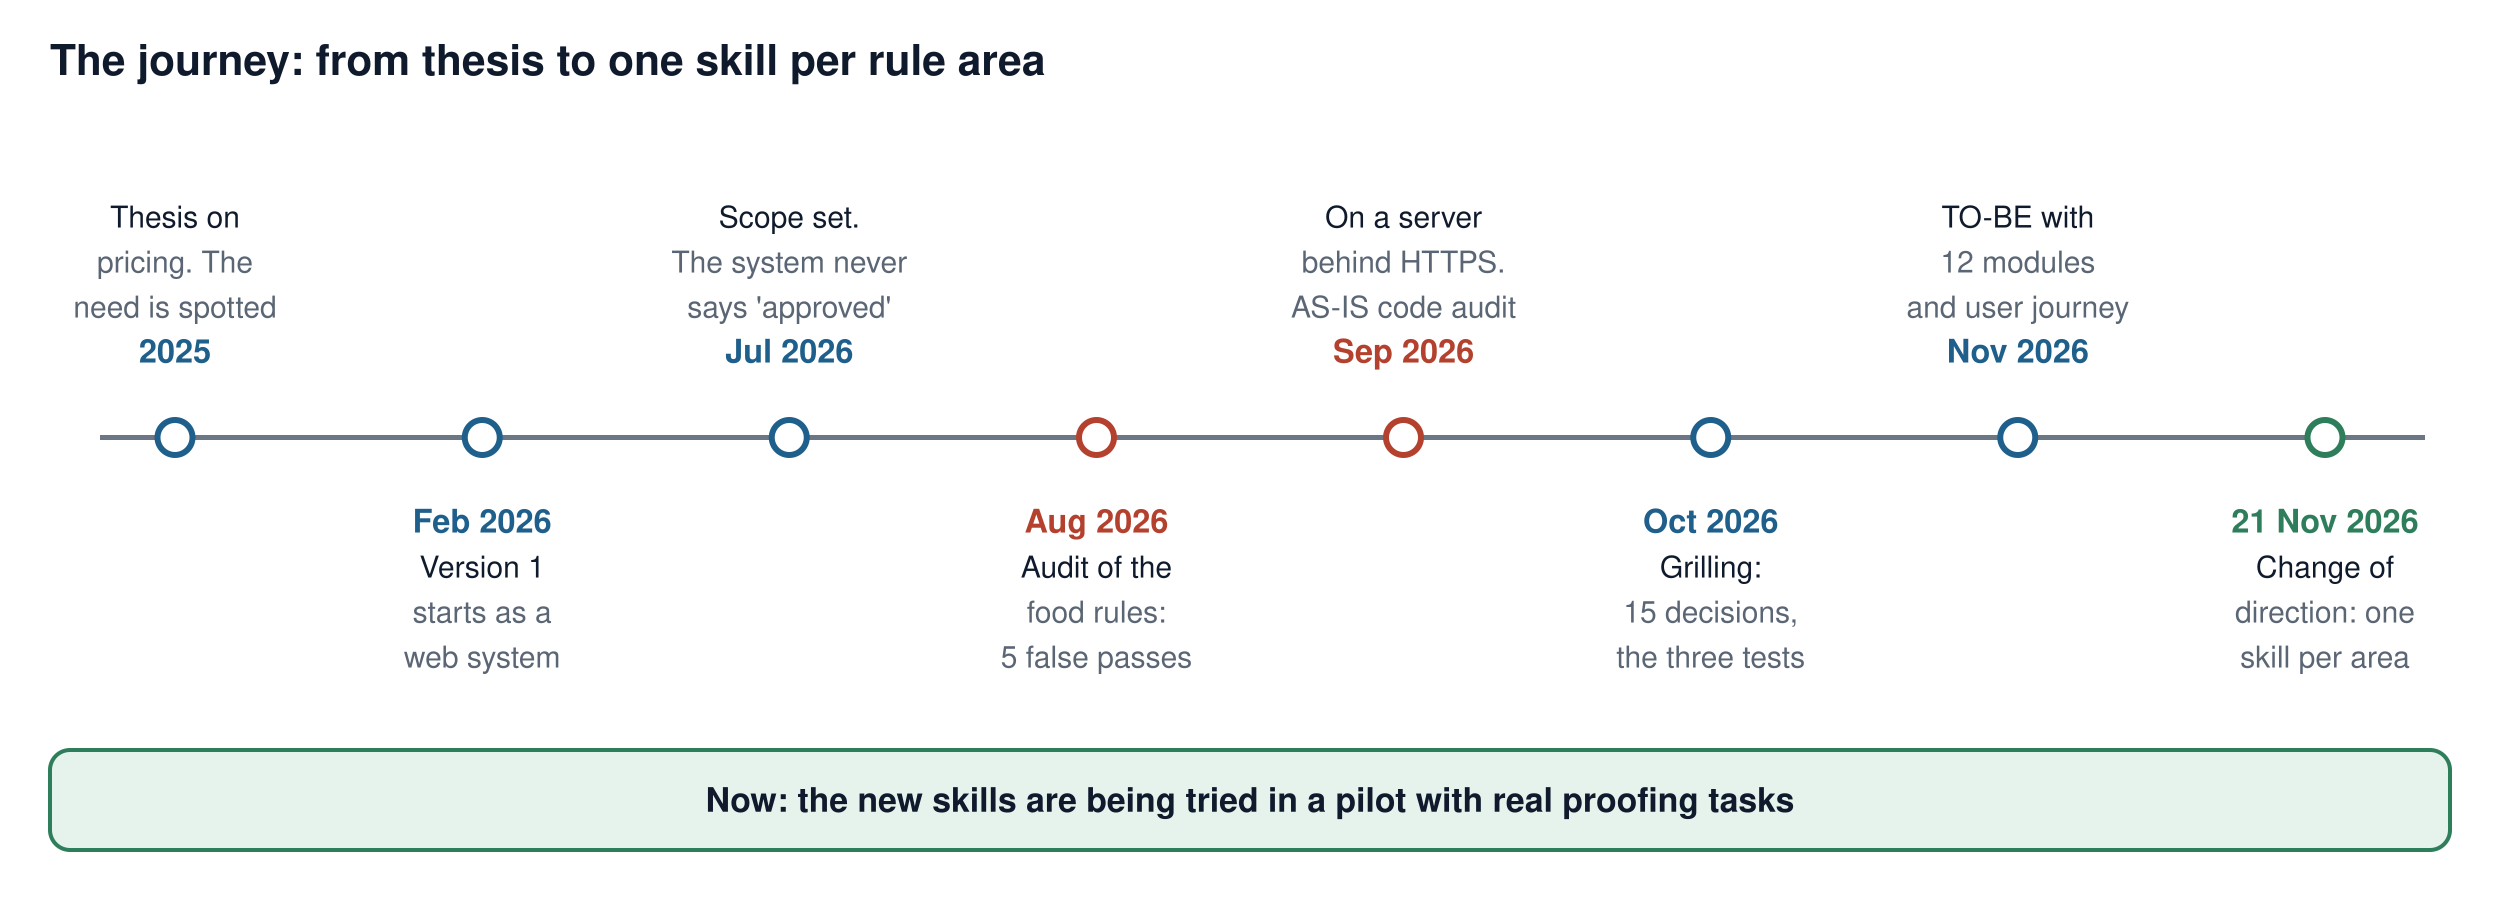
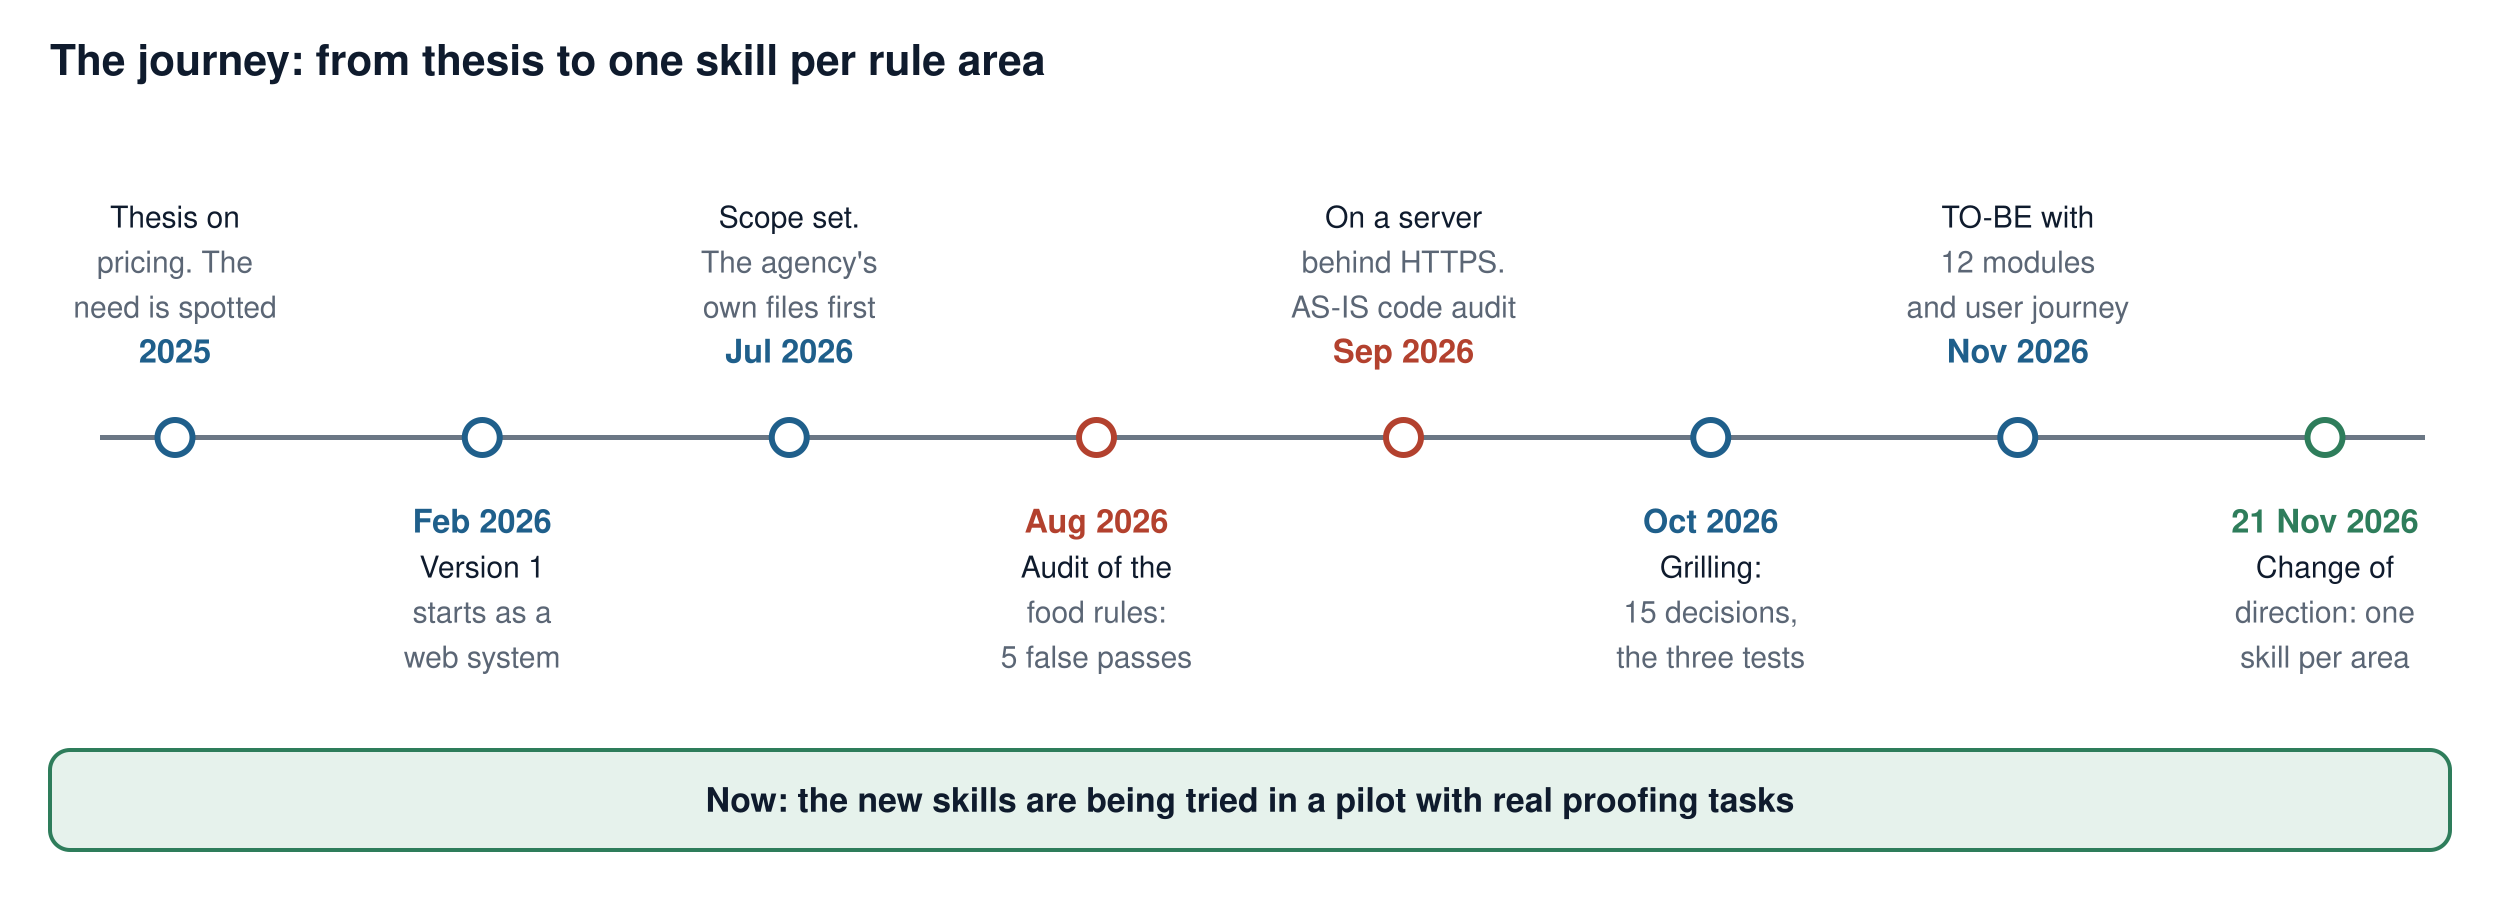
<svg xmlns="http://www.w3.org/2000/svg" viewBox="0 0 1000 360" width="1000" height="360" font-family="Helvetica, Arial, sans-serif">
  <defs>
    <marker id="a-6b7785" viewBox="0 0 10 10" refX="9" refY="5" markerWidth="7" markerHeight="7" orient="auto-start-reverse">
      <path d="M0,0 L10,5 L0,10 z" fill="#6b7785" />
    </marker>
    <marker id="a-1f5f8b" viewBox="0 0 10 10" refX="9" refY="5" markerWidth="7" markerHeight="7" orient="auto-start-reverse">
      <path d="M0,0 L10,5 L0,10 z" fill="#1f5f8b" />
    </marker>
    <marker id="a-b7791f" viewBox="0 0 10 10" refX="9" refY="5" markerWidth="7" markerHeight="7" orient="auto-start-reverse">
      <path d="M0,0 L10,5 L0,10 z" fill="#b7791f" />
    </marker>
    <marker id="a-2e7d5b" viewBox="0 0 10 10" refX="9" refY="5" markerWidth="7" markerHeight="7" orient="auto-start-reverse">
      <path d="M0,0 L10,5 L0,10 z" fill="#2e7d5b" />
    </marker>
    <marker id="a-b3412e" viewBox="0 0 10 10" refX="9" refY="5" markerWidth="7" markerHeight="7" orient="auto-start-reverse">
      <path d="M0,0 L10,5 L0,10 z" fill="#b3412e" />
    </marker>
  </defs>
  <rect width="100%" height="100%" fill="#ffffff" />
  <text x="20" y="30" text-anchor="start" font-size="17" font-weight="700" fill="#0f1b2d">The journey: from thesis to one skill per rule area</text>
  <line x1="40" y1="175" x2="970" y2="175" stroke="#6b7785" stroke-width="2" />
  <circle cx="70.0" cy="175" r="7" fill="#ffffff" stroke="#1f5f8b" stroke-width="2.4" />
  <text x="70.0" y="145" text-anchor="middle" font-size="13" font-weight="700" fill="#1f5f8b">2025</text>
  <text x="70.0" y="91" text-anchor="middle" font-size="12" font-weight="400" fill="#0f1b2d">Thesis on</text>
  <text x="70.0" y="109" text-anchor="middle" font-size="12" font-weight="400" fill="#5b6675">pricing. The</text>
  <text x="70.0" y="127" text-anchor="middle" font-size="12" font-weight="400" fill="#5b6675">need is spotted</text>
  <circle cx="192.9" cy="175" r="7" fill="#ffffff" stroke="#1f5f8b" stroke-width="2.4" />
  <text x="192.857" y="213" text-anchor="middle" font-size="13" font-weight="700" fill="#1f5f8b">Feb 2026</text>
  <text x="192.857" y="231" text-anchor="middle" font-size="12" font-weight="400" fill="#0f1b2d">Version 1</text>
  <text x="192.857" y="249" text-anchor="middle" font-size="12" font-weight="400" fill="#5b6675">starts as a</text>
  <text x="192.857" y="267" text-anchor="middle" font-size="12" font-weight="400" fill="#5b6675">web system</text>
  <circle cx="315.7" cy="175" r="7" fill="#ffffff" stroke="#1f5f8b" stroke-width="2.4" />
  <text x="315.714" y="145" text-anchor="middle" font-size="13" font-weight="700" fill="#1f5f8b">Jul 2026</text>
  <text x="315.714" y="91" text-anchor="middle" font-size="12" font-weight="400" fill="#0f1b2d">Scope set.</text>
-   <text x="315.714" y="109" text-anchor="middle" font-size="12" font-weight="400" fill="#5b6675">The system never</text>
-   <text x="315.714" y="127" text-anchor="middle" font-size="12" font-weight="400" fill="#5b6675">says 'approved'</text>
+   <text x="315.714" y="109" text-anchor="middle" font-size="12" font-weight="400" fill="#5b6675">The agency's</text>
+   <text x="315.714" y="127" text-anchor="middle" font-size="12" font-weight="400" fill="#5b6675">own files first</text>
  <circle cx="438.6" cy="175" r="7" fill="#ffffff" stroke="#b3412e" stroke-width="2.4" />
  <text x="438.571" y="213" text-anchor="middle" font-size="13" font-weight="700" fill="#b3412e">Aug 2026</text>
  <text x="438.571" y="231" text-anchor="middle" font-size="12" font-weight="400" fill="#0f1b2d">Audit of the</text>
  <text x="438.571" y="249" text-anchor="middle" font-size="12" font-weight="400" fill="#5b6675">food rules:</text>
  <text x="438.571" y="267" text-anchor="middle" font-size="12" font-weight="400" fill="#5b6675">5 false passes</text>
  <circle cx="561.4" cy="175" r="7" fill="#ffffff" stroke="#b3412e" stroke-width="2.4" />
  <text x="561.429" y="145" text-anchor="middle" font-size="13" font-weight="700" fill="#b3412e">Sep 2026</text>
  <text x="561.429" y="91" text-anchor="middle" font-size="12" font-weight="400" fill="#0f1b2d">On a server</text>
  <text x="561.429" y="109" text-anchor="middle" font-size="12" font-weight="400" fill="#5b6675">behind HTTPS.</text>
  <text x="561.429" y="127" text-anchor="middle" font-size="12" font-weight="400" fill="#5b6675">AS-IS code audit</text>
  <circle cx="684.3" cy="175" r="7" fill="#ffffff" stroke="#1f5f8b" stroke-width="2.4" />
  <text x="684.286" y="213" text-anchor="middle" font-size="13" font-weight="700" fill="#1f5f8b">Oct 2026</text>
  <text x="684.286" y="231" text-anchor="middle" font-size="12" font-weight="400" fill="#0f1b2d">Grilling:</text>
  <text x="684.286" y="249" text-anchor="middle" font-size="12" font-weight="400" fill="#5b6675">15 decisions,</text>
  <text x="684.286" y="267" text-anchor="middle" font-size="12" font-weight="400" fill="#5b6675">the three tests</text>
  <circle cx="807.1" cy="175" r="7" fill="#ffffff" stroke="#1f5f8b" stroke-width="2.4" />
  <text x="807.143" y="145" text-anchor="middle" font-size="13" font-weight="700" fill="#1f5f8b">Nov 2026</text>
  <text x="807.143" y="91" text-anchor="middle" font-size="12" font-weight="400" fill="#0f1b2d">TO-BE with</text>
  <text x="807.143" y="109" text-anchor="middle" font-size="12" font-weight="400" fill="#5b6675">12 modules</text>
  <text x="807.143" y="127" text-anchor="middle" font-size="12" font-weight="400" fill="#5b6675">and user journey</text>
  <circle cx="930.0" cy="175" r="7" fill="#ffffff" stroke="#2e7d5b" stroke-width="2.4" />
  <text x="930.0" y="213" text-anchor="middle" font-size="13" font-weight="700" fill="#2e7d5b">21 Nov 2026</text>
  <text x="930.0" y="231" text-anchor="middle" font-size="12" font-weight="400" fill="#0f1b2d">Change of</text>
  <text x="930.0" y="249" text-anchor="middle" font-size="12" font-weight="400" fill="#5b6675">direction: one</text>
  <text x="930.0" y="267" text-anchor="middle" font-size="12" font-weight="400" fill="#5b6675">skill per area</text>
  <rect x="20" y="300" width="960" height="40" rx="8" fill="#e6f2ec" stroke="#2e7d5b" stroke-width="1.6" />
  <text x="500.0" y="324.7" text-anchor="middle" font-size="13.5" font-weight="700" fill="#0f1b2d">Now: the new skills are being tried in a pilot with real proofing tasks</text>
</svg>
